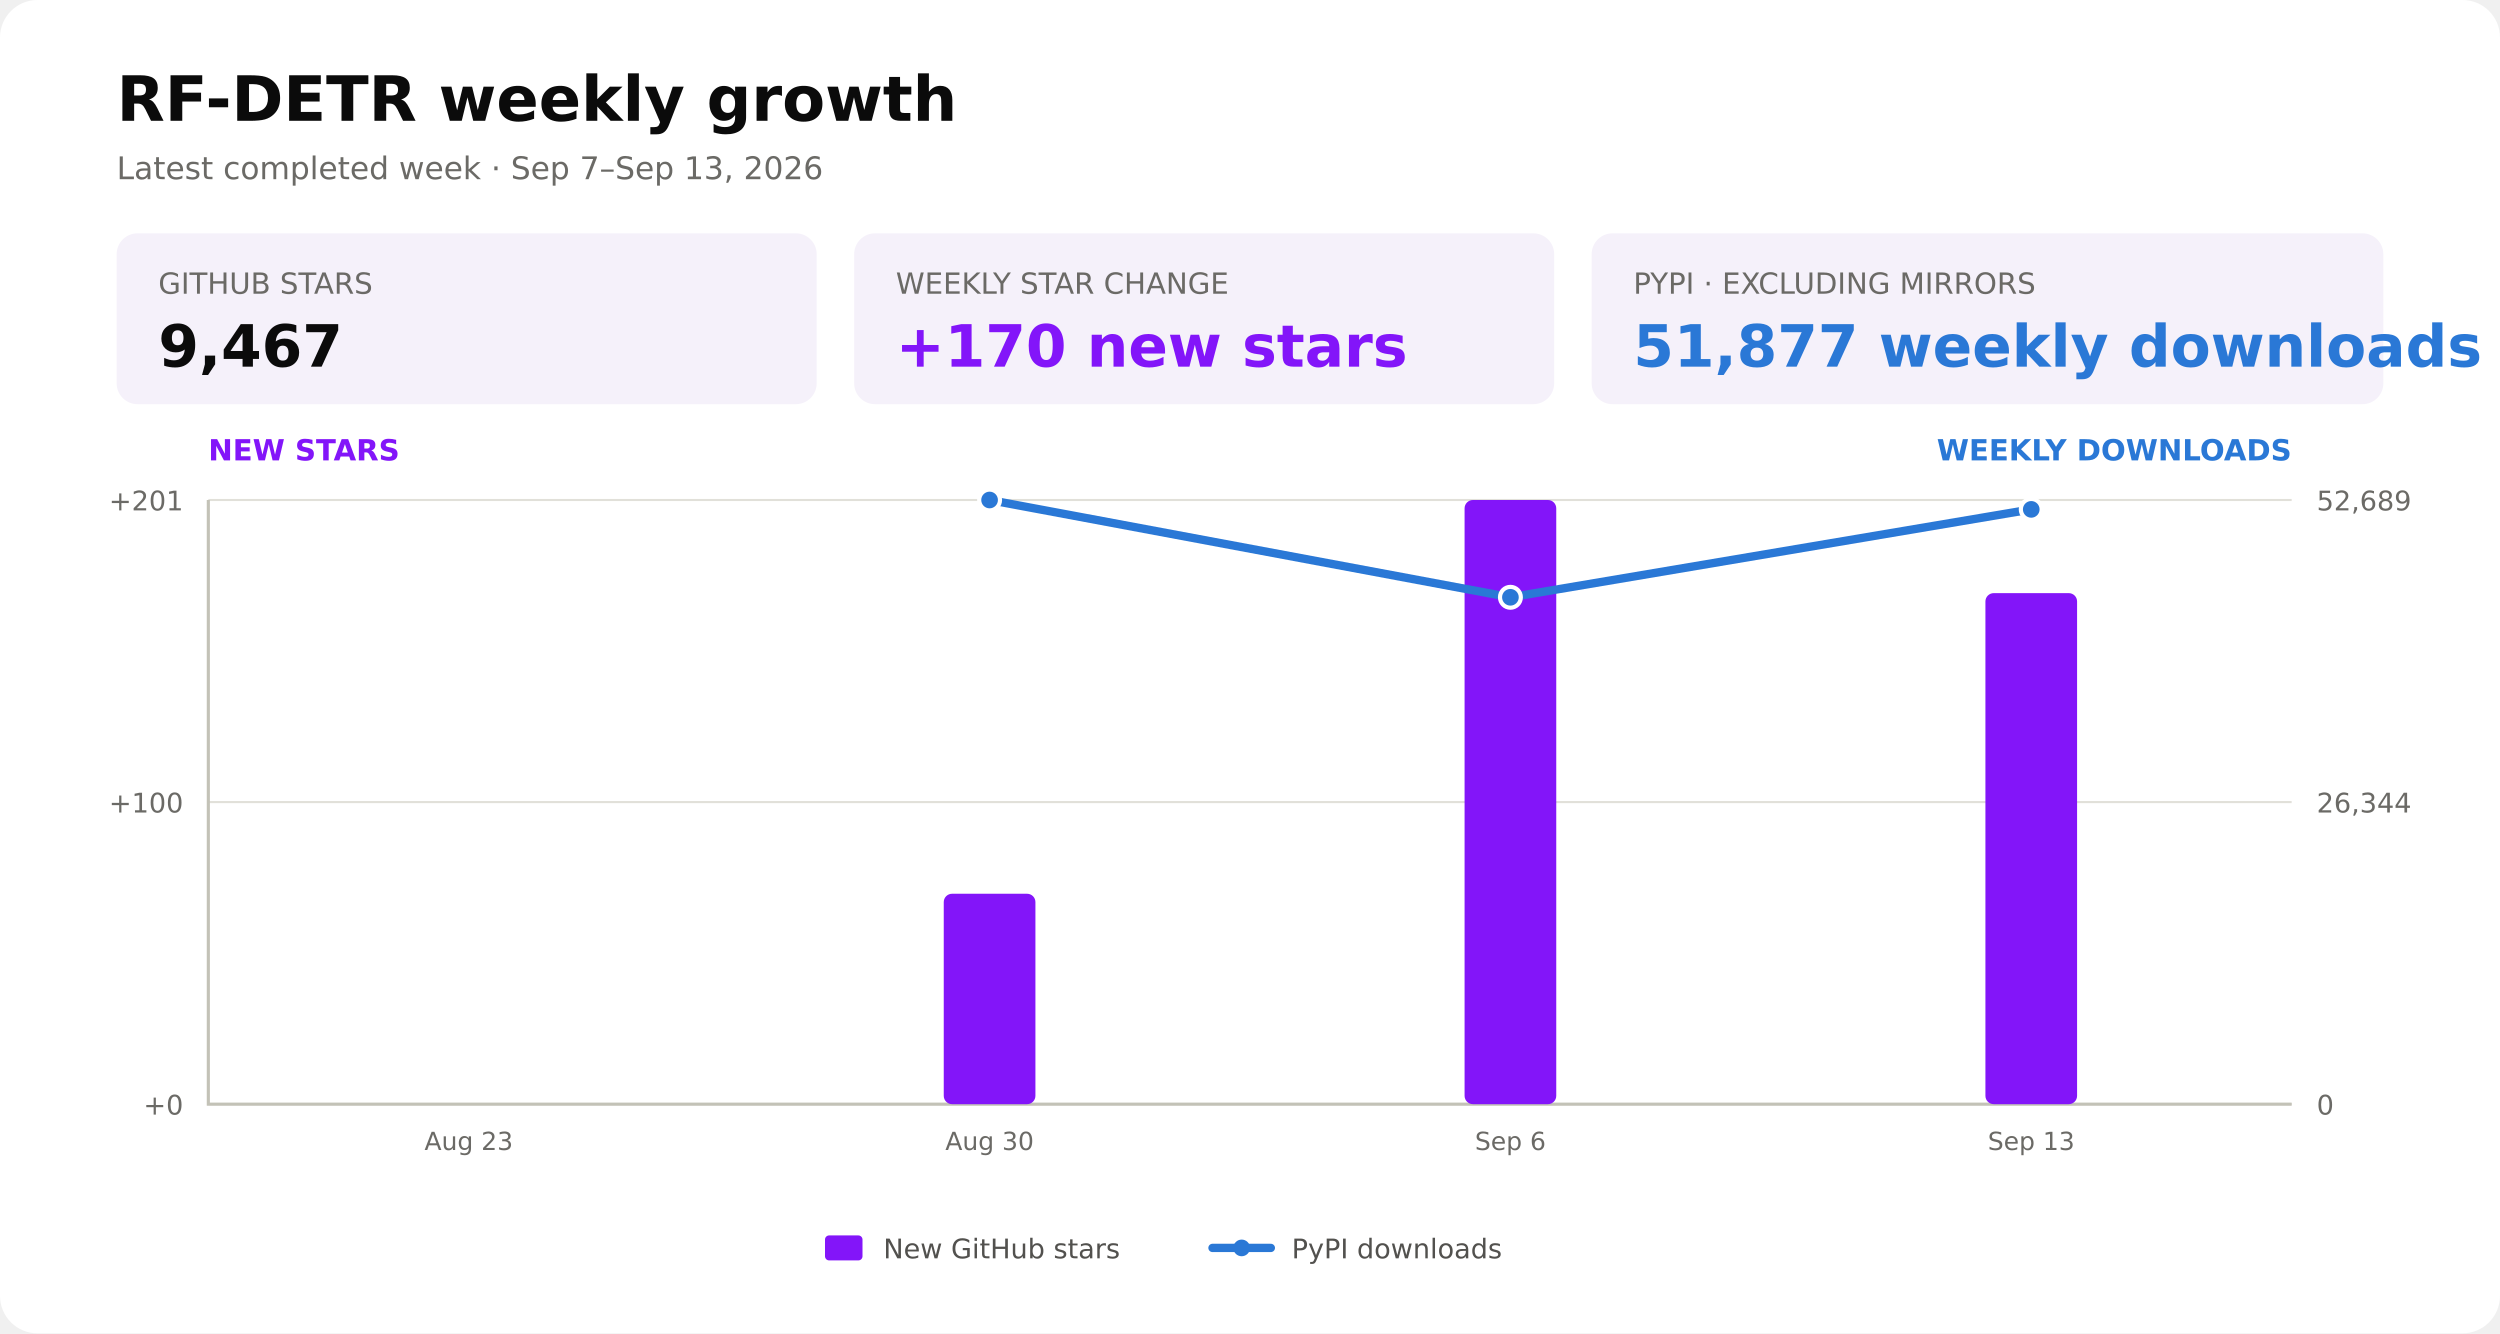
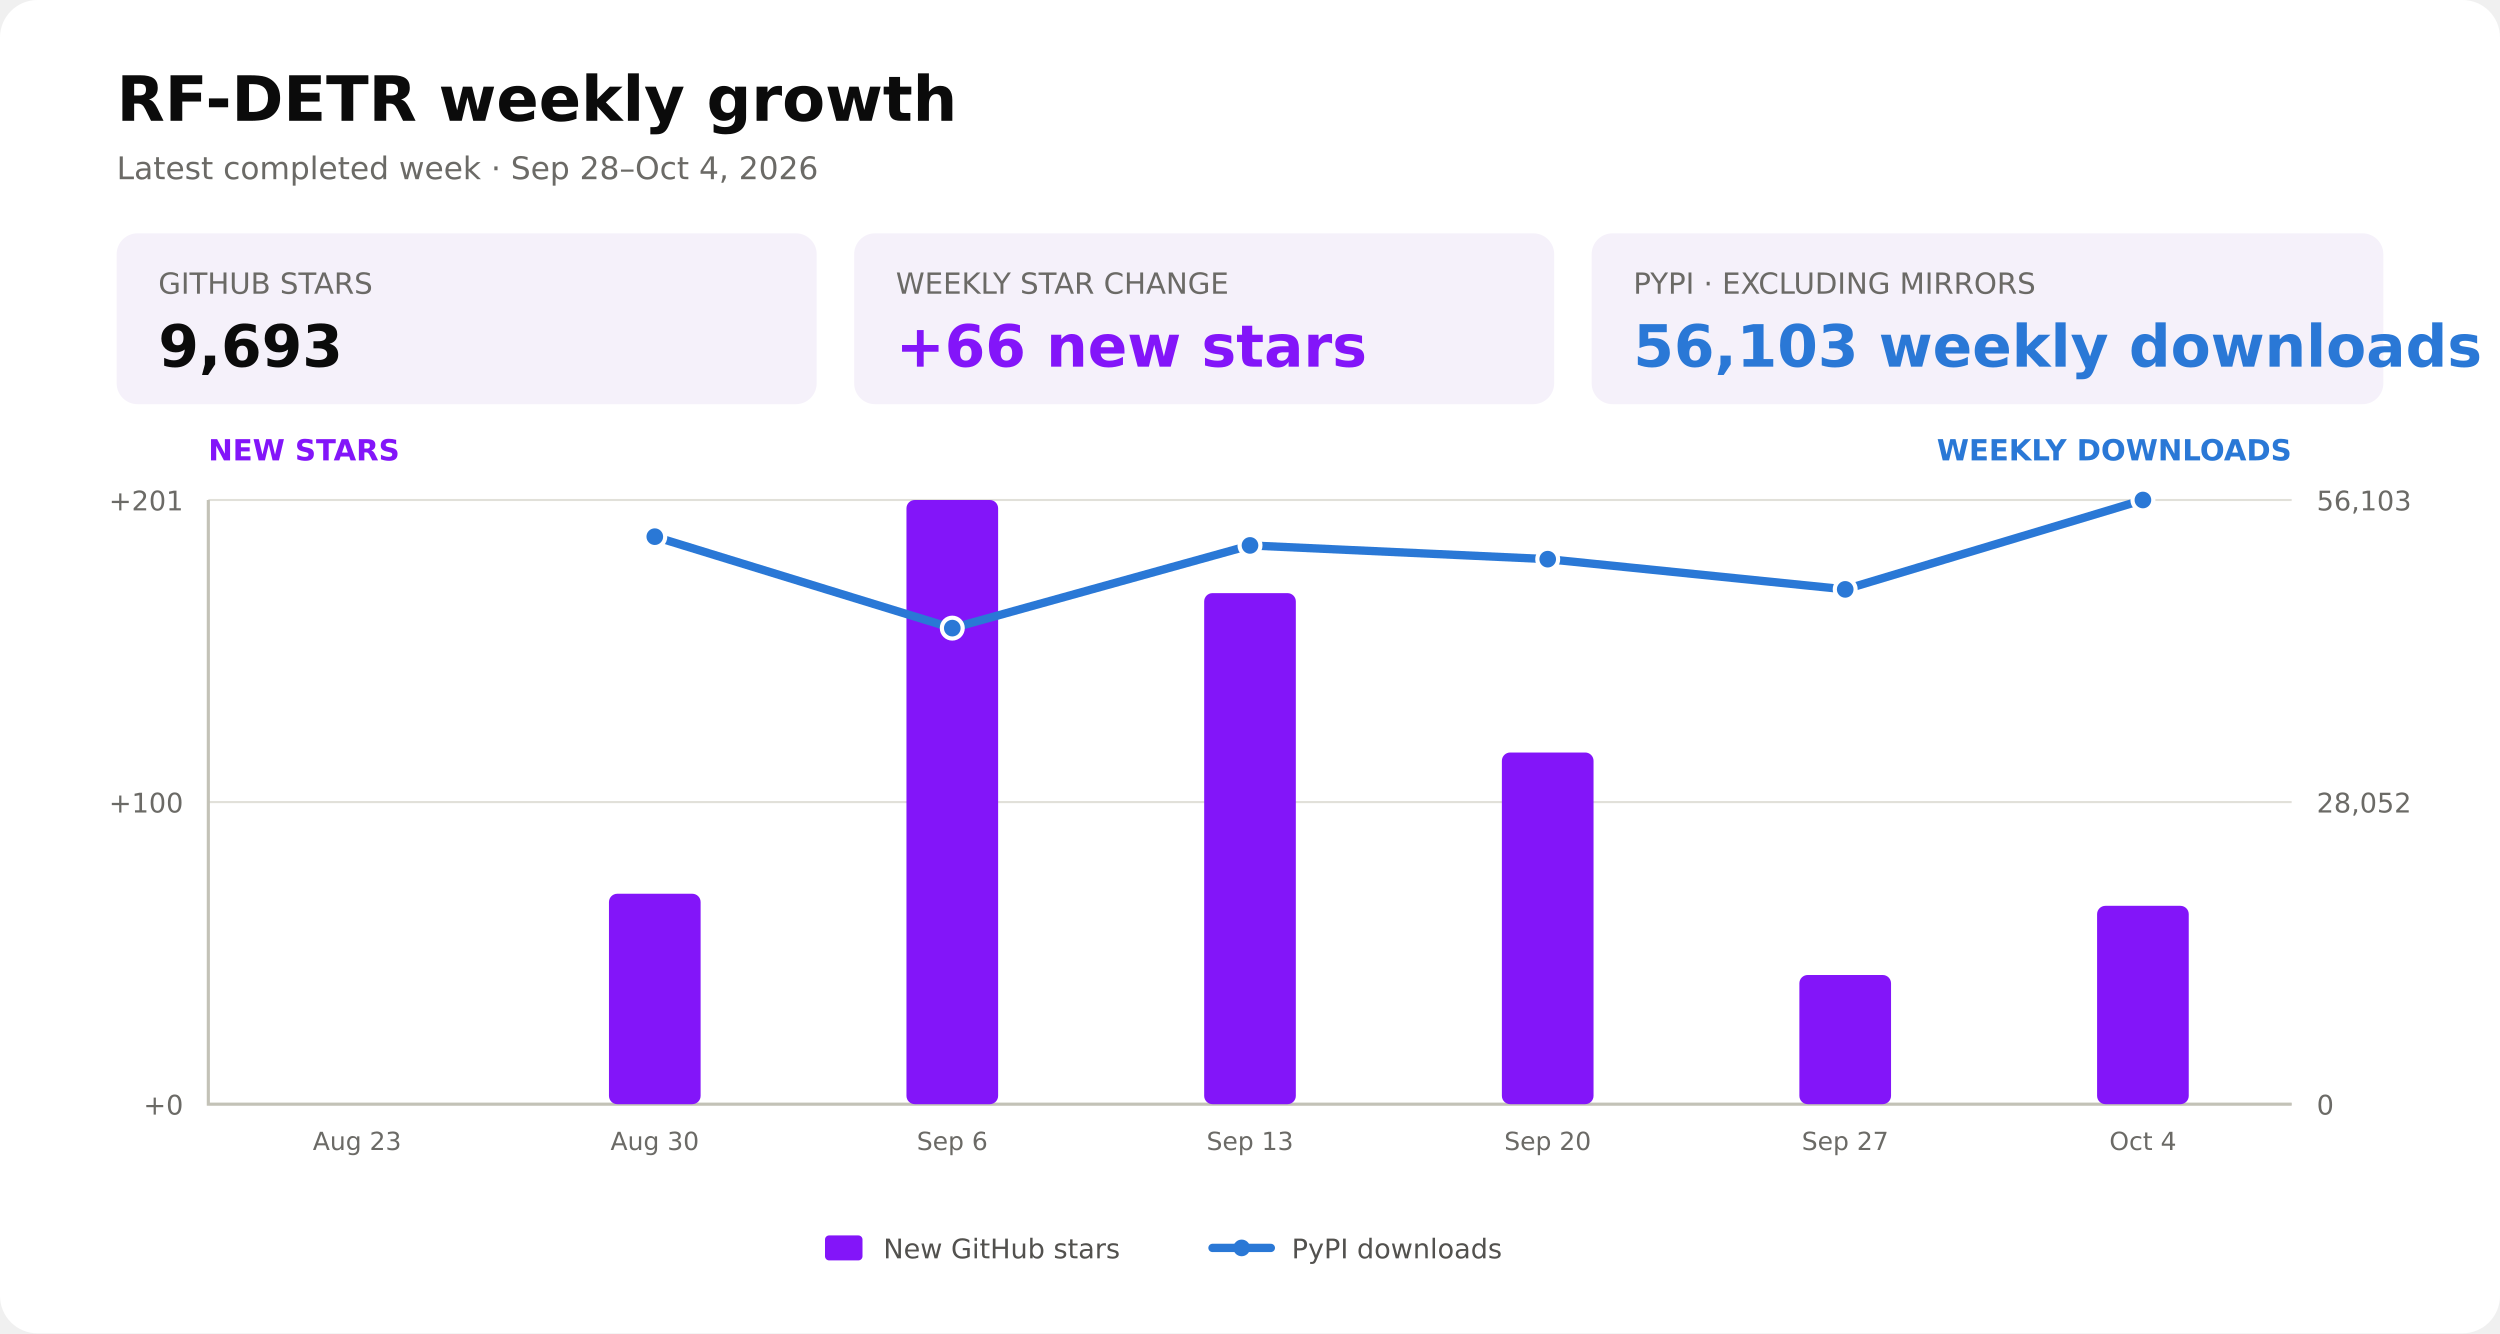
<svg xmlns="http://www.w3.org/2000/svg" width="1200" height="640" viewBox="0 0 1200 640" role="img" aria-labelledby="title description">
  <rect width="1200" height="640" rx="18" fill="#ffffff" />
  <text x="56" y="58" fill="#0b0b0b" font-family="DejaVu Sans, Arial, sans-serif" font-size="30" font-weight="700">RF-DETR weekly growth</text>
-   <text x="56" y="86" fill="#6b6a66" font-family="DejaVu Sans, Arial, sans-serif" font-size="15">Latest completed week · Sep 7–Sep 13, 2026</text>
+   <text x="56" y="86" fill="#6b6a66" font-family="DejaVu Sans, Arial, sans-serif" font-size="15">Latest completed week · Sep 28–Oct 4, 2026</text>
  <g font-family="DejaVu Sans, Arial, sans-serif">
    <rect x="56" y="112" width="336" height="82" rx="10" fill="#f5f1fa" />
    <text x="76" y="141" fill="#6b6a66" font-size="14">GITHUB STARS</text>
-     <text x="76" y="176" fill="#0b0b0b" font-size="28" font-weight="700">9,467</text>
+     <text x="76" y="176" fill="#0b0b0b" font-size="28" font-weight="700">9,693</text>
    <rect x="410" y="112" width="336" height="82" rx="10" fill="#f5f1fa" />
    <text x="430" y="141" fill="#6b6a66" font-size="14">WEEKLY STAR CHANGE</text>
-     <text x="430" y="176" fill="#8315f9" font-size="28" font-weight="700">+170 new stars</text>
+     <text x="430" y="176" fill="#8315f9" font-size="28" font-weight="700">+66 new stars</text>
    <rect x="764" y="112" width="380" height="82" rx="10" fill="#f5f1fa" />
    <text x="784" y="141" fill="#6b6a66" font-size="14">PYPI · EXCLUDING MIRRORS</text>
-     <text x="784" y="176" fill="#2a78d6" font-size="28" font-weight="700">51,877 weekly downloads</text>
+     <text x="784" y="176" fill="#2a78d6" font-size="28" font-weight="700">56,103 weekly downloads</text>
  </g>
  <g aria-hidden="true" fill="none" stroke="#e1e0d9" stroke-width="1">
    <path d="M100 530.0H1100" />
    <path d="M100 385.0H1100" />
    <path d="M100 240.0H1100" />
  </g>
  <path d="M100 240V530H1100" fill="none" stroke="#c3c2b7" stroke-width="1.5" />
  <g fill="#6b6a66" font-family="DejaVu Sans, Arial, sans-serif" font-size="13">
    <text x="88" y="535.0" text-anchor="end">+0</text>
    <text x="1112" y="535.0" text-anchor="start">0</text>
    <text x="88" y="390.0" text-anchor="end">+100</text>
-     <text x="1112" y="390.0" text-anchor="start">26,344</text>
+     <text x="1112" y="390.0" text-anchor="start">28,052</text>
    <text x="88" y="245.0" text-anchor="end">+201</text>
-     <text x="1112" y="245.0" text-anchor="start">52,689</text>
+     <text x="1112" y="245.0" text-anchor="start">56,103</text>
    <text x="100" y="221" fill="#8315f9" font-size="14" font-weight="700">NEW STARS</text>
    <text x="1100" y="221" fill="#2a78d6" font-size="14" font-weight="700" text-anchor="end">WEEKLY DOWNLOADS</text>
  </g>
  <g id="weekly-stars-bars">
-     <rect x="453.0" y="429.0" width="44.0" height="101.0" rx="4" fill="#8315f9" />
-     <rect x="703.0" y="240.0" width="44.0" height="290.0" rx="4" fill="#8315f9" />
-     <rect x="953.0" y="284.7" width="44.0" height="245.3" rx="4" fill="#8315f9" />
+     <rect x="292.3" y="429.0" width="44.0" height="101.0" rx="4" fill="#8315f9" />
+     <rect x="435.1" y="240.0" width="44.0" height="290.0" rx="4" fill="#8315f9" />
+     <rect x="578.0" y="284.7" width="44.0" height="245.3" rx="4" fill="#8315f9" />
+     <rect x="720.9" y="361.2" width="44.0" height="168.8" rx="4" fill="#8315f9" />
+     <rect x="863.7" y="468.0" width="44.0" height="62.0" rx="4" fill="#8315f9" />
+     <rect x="1006.6" y="434.8" width="44.0" height="95.2" rx="4" fill="#8315f9" />
  </g>
  <g id="weekly-downloads-line">
-     <polyline points="475.0,240.0 725.0,286.7 975.0,244.5" fill="none" stroke="#2a78d6" stroke-width="4" stroke-linecap="round" stroke-linejoin="round" />
-     <circle cx="475.0" cy="240.0" r="5" fill="#2a78d6" stroke="#ffffff" stroke-width="2" />
-     <circle cx="725.0" cy="286.7" r="5" fill="#2a78d6" stroke="#ffffff" stroke-width="2" />
-     <circle cx="975.0" cy="244.5" r="5" fill="#2a78d6" stroke="#ffffff" stroke-width="2" />
+     <polyline points="314.3,257.6 457.1,301.5 600.0,261.8 742.9,268.4 885.7,282.9 1028.6,240.0" fill="none" stroke="#2a78d6" stroke-width="4" stroke-linecap="round" stroke-linejoin="round" />
+     <circle cx="314.3" cy="257.6" r="5" fill="#2a78d6" stroke="#ffffff" stroke-width="2" />
+     <circle cx="457.1" cy="301.5" r="5" fill="#2a78d6" stroke="#ffffff" stroke-width="2" />
+     <circle cx="600.0" cy="261.8" r="5" fill="#2a78d6" stroke="#ffffff" stroke-width="2" />
+     <circle cx="742.9" cy="268.4" r="5" fill="#2a78d6" stroke="#ffffff" stroke-width="2" />
+     <circle cx="885.7" cy="282.9" r="5" fill="#2a78d6" stroke="#ffffff" stroke-width="2" />
+     <circle cx="1028.6" cy="240.0" r="5" fill="#2a78d6" stroke="#ffffff" stroke-width="2" />
  </g>
  <g fill="#6b6a66" font-family="DejaVu Sans, Arial, sans-serif" font-size="12" text-anchor="middle">
-     <text x="225.0" y="552">Aug 23</text>
-     <text x="475.0" y="552">Aug 30</text>
-     <text x="725.0" y="552">Sep 6</text>
-     <text x="975.0" y="552">Sep 13</text>
+     <text x="171.4" y="552">Aug 23</text>
+     <text x="314.3" y="552">Aug 30</text>
+     <text x="457.1" y="552">Sep 6</text>
+     <text x="600.0" y="552">Sep 13</text>
+     <text x="742.9" y="552">Sep 20</text>
+     <text x="885.7" y="552">Sep 27</text>
+     <text x="1028.6" y="552">Oct 4</text>
  </g>
  <g font-family="DejaVu Sans, Arial, sans-serif" font-size="13" fill="#52514e">
    <rect x="396" y="593" width="18" height="12" rx="2" fill="#8315f9" />
    <text x="424" y="604">New GitHub stars</text>
    <path d="M582 599H610" fill="none" stroke="#2a78d6" stroke-width="4" stroke-linecap="round" />
    <circle cx="596" cy="599" r="4" fill="#2a78d6" />
    <text x="620" y="604">PyPI downloads</text>
  </g>
</svg>
